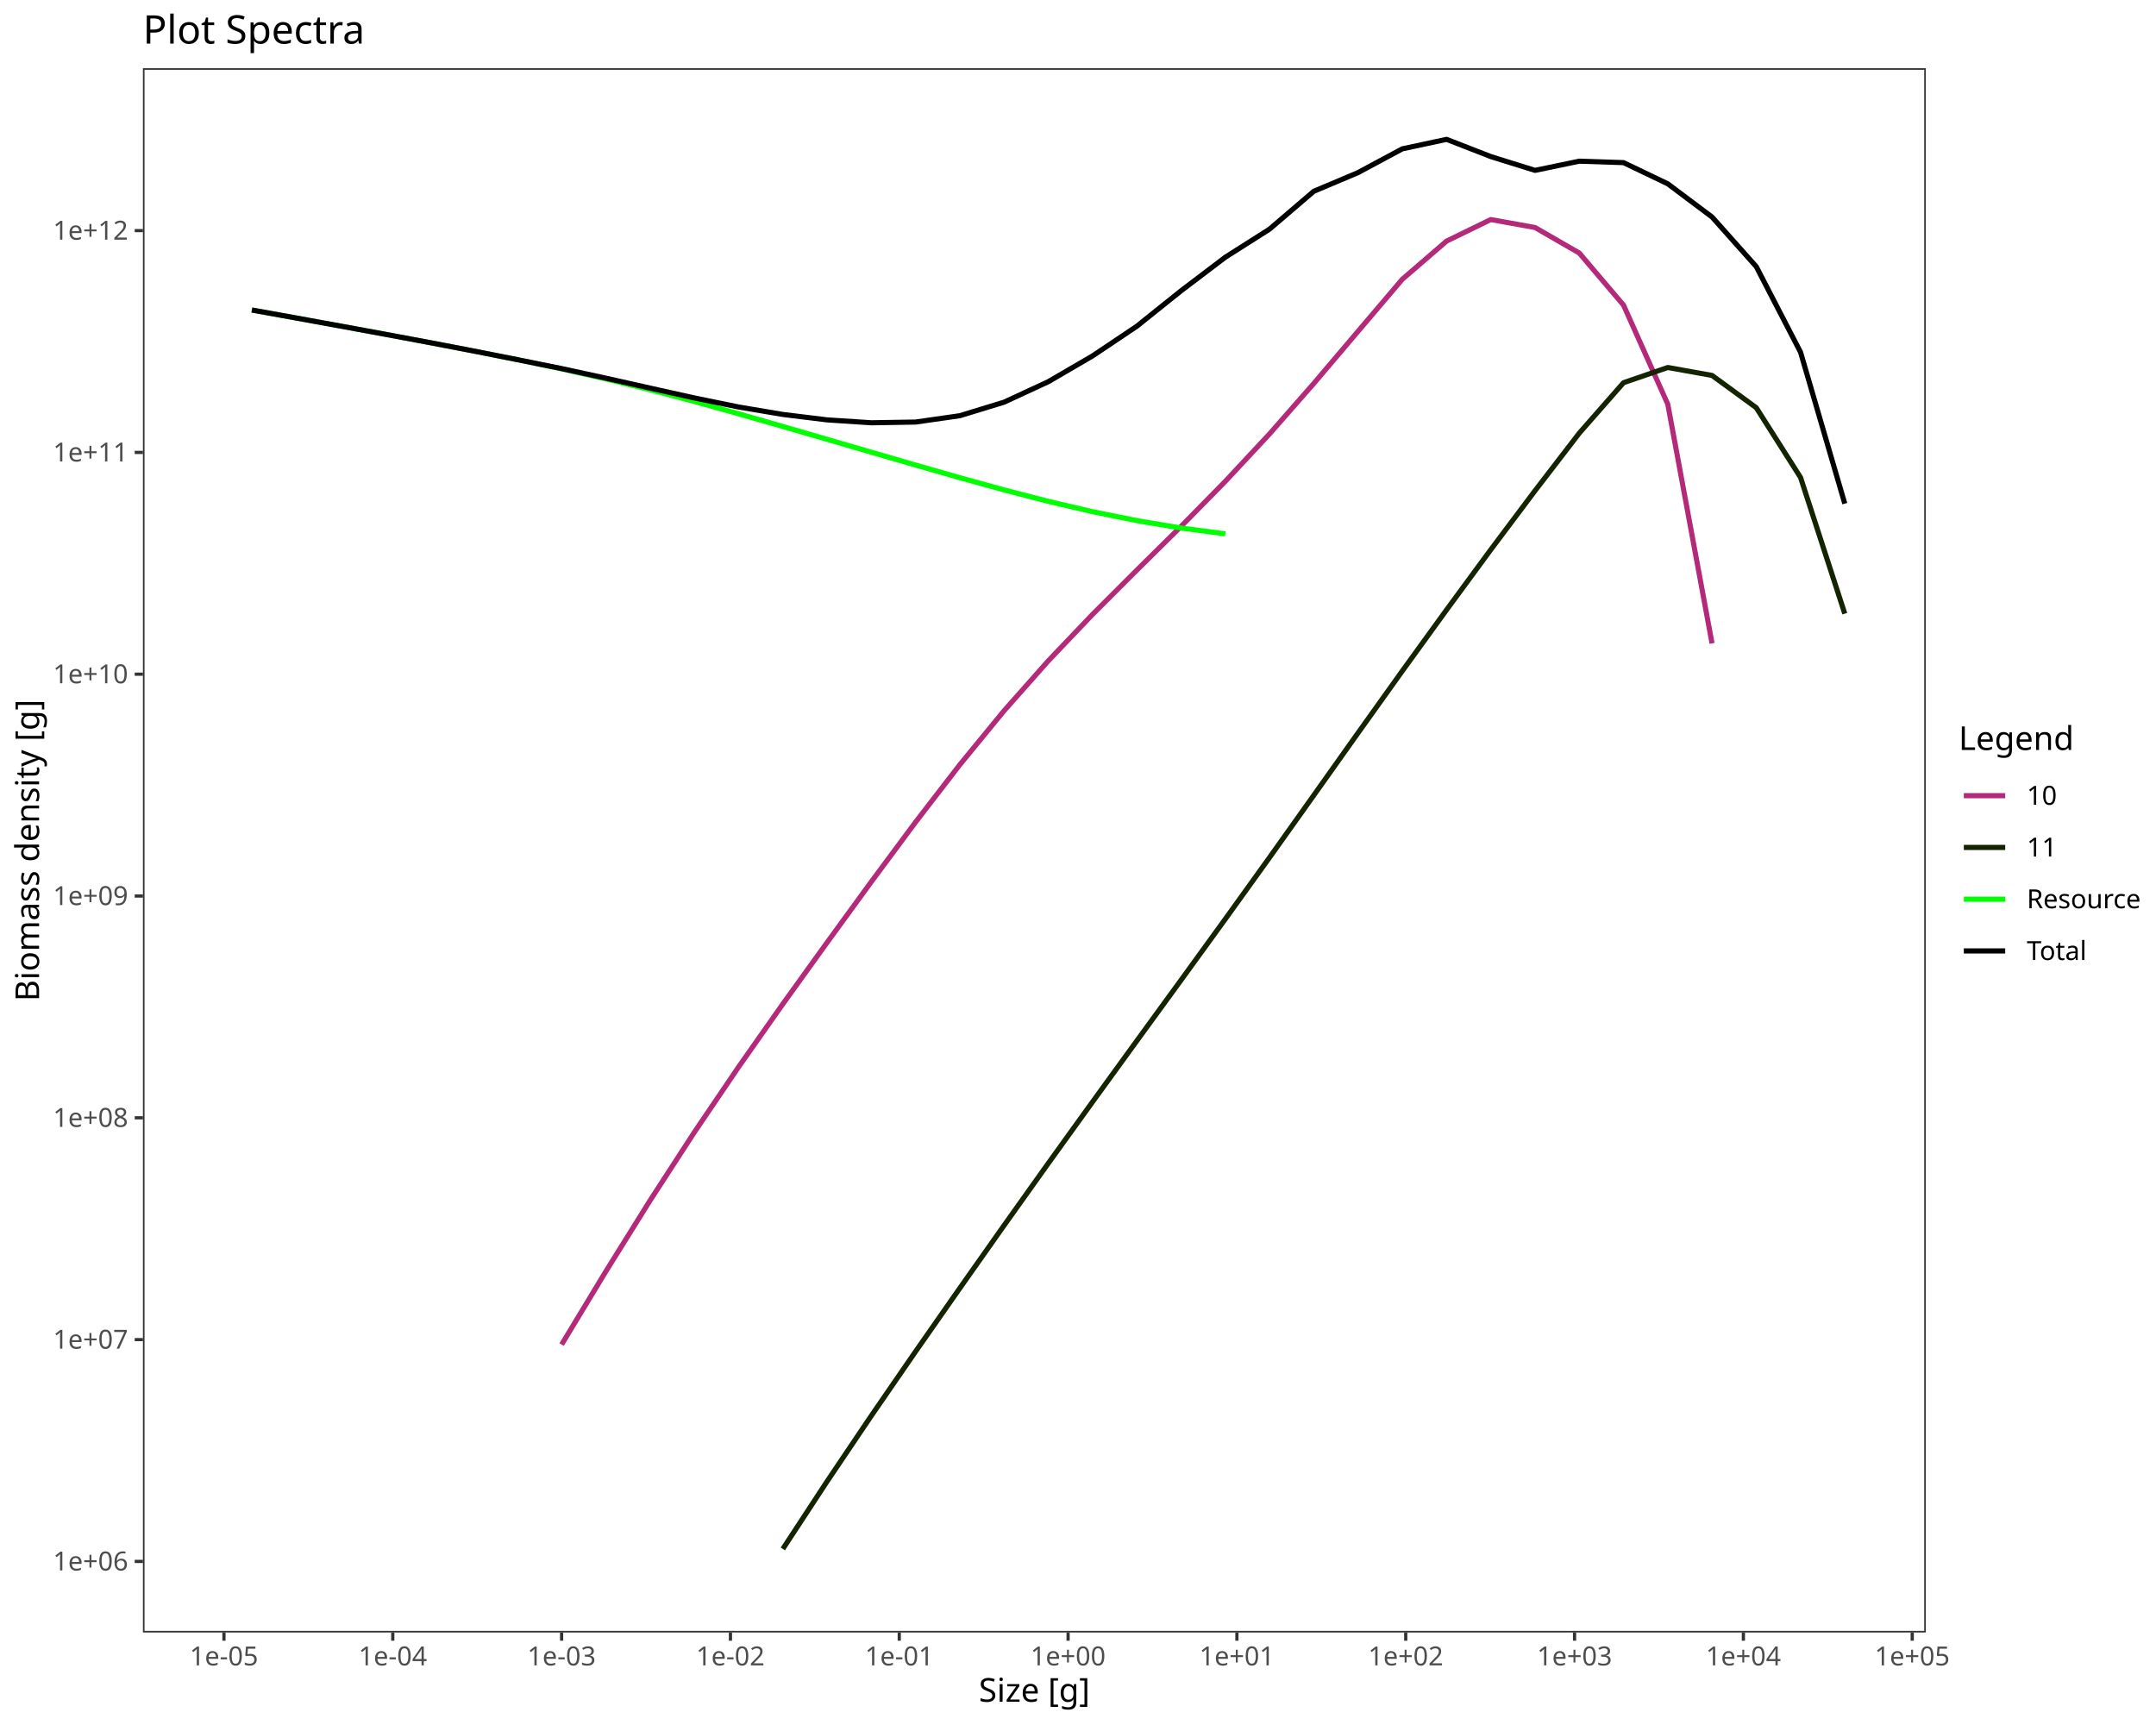
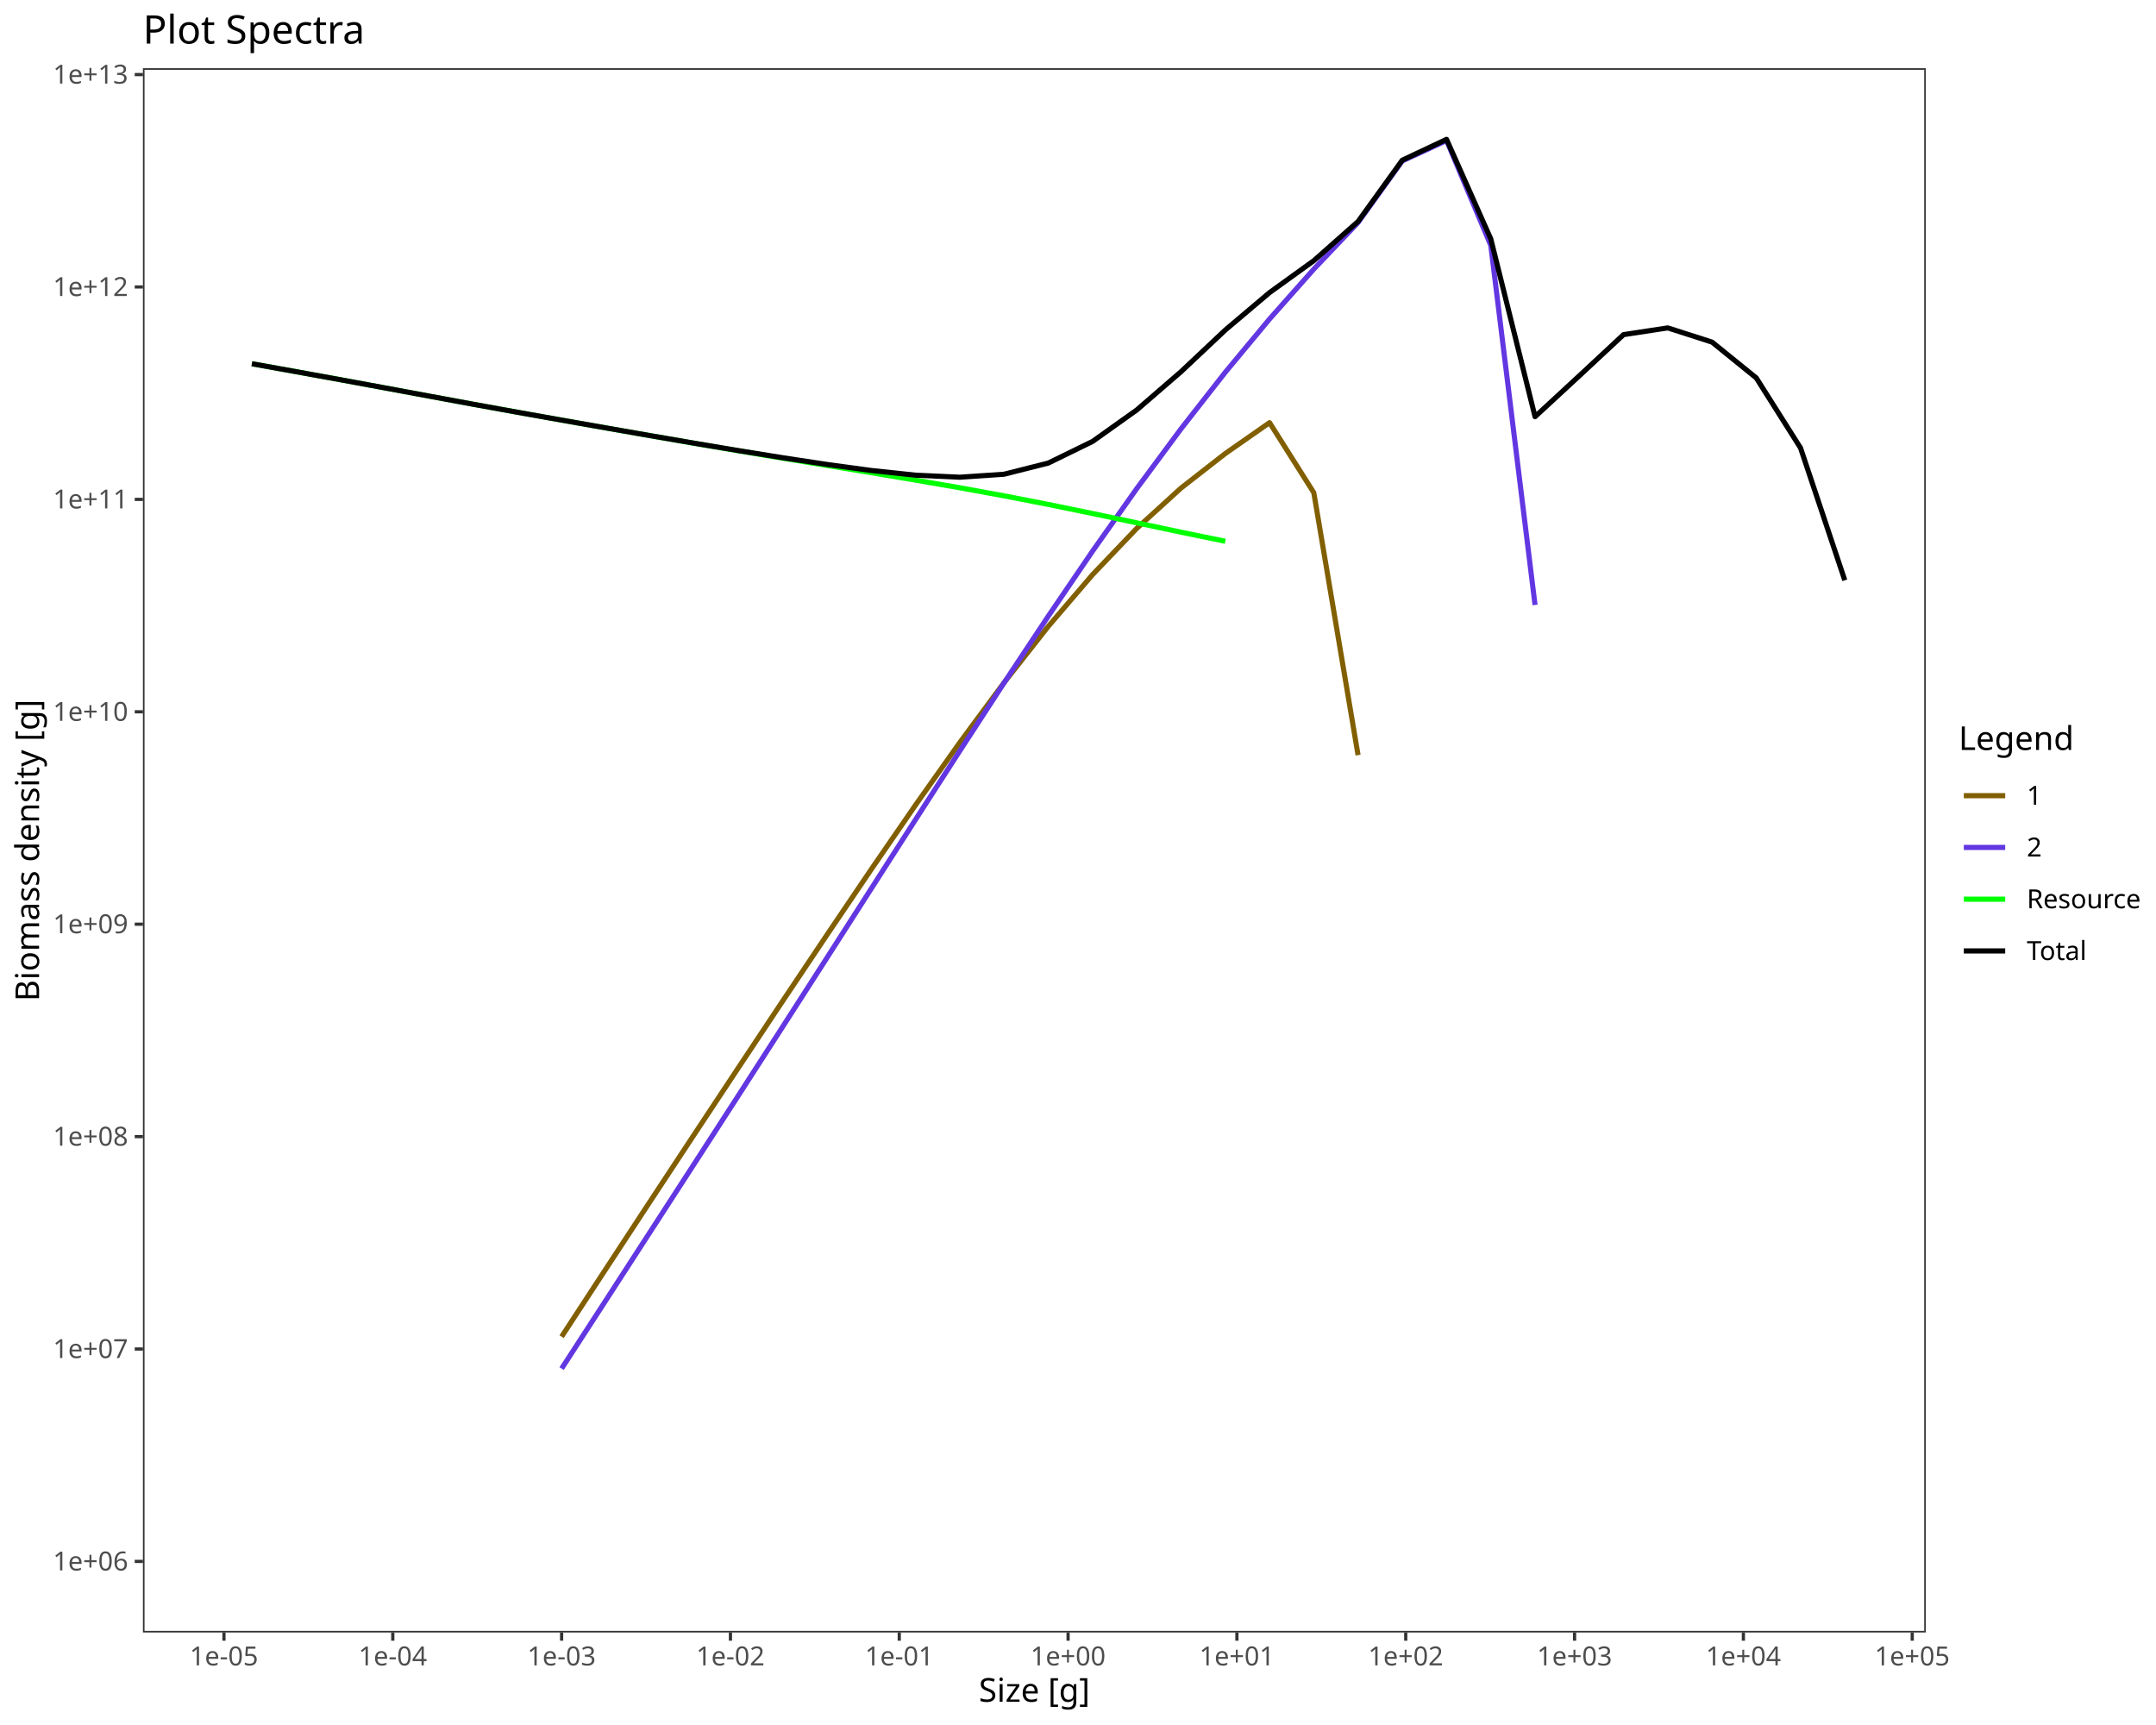
<svg xmlns="http://www.w3.org/2000/svg" class="svglite" data-engine-version="2.0" width="720.00pt" height="576.00pt" viewBox="0 0 720.00 576.00">
  <defs>
    <style type="text/css">
    .svglite line, .svglite polyline, .svglite polygon, .svglite path, .svglite rect, .svglite circle {
      fill: none;
      stroke: #000000;
      stroke-linecap: round;
      stroke-linejoin: round;
      stroke-miterlimit: 10.00;
    }
  </style>
  </defs>
  <rect width="100%" height="100%" style="stroke: none; fill: #FFFFFF;" />
  <defs>
    <clipPath id="cpMC4wMHw3MjAuMDB8MC4wMHw1NzYuMDA=">
      <rect x="0.00" y="0.00" width="720.00" height="576.00" />
    </clipPath>
  </defs>
  <g clip-path="url(#cpMC4wMHw3MjAuMDB8MC4wMHw1NzYuMDA=)">
    <rect x="0.00" y="0.00" width="720.00" height="576.00" style="stroke-width: 1.07; stroke: #FFFFFF; fill: #FFFFFF;" />
  </g>
  <defs>
    <clipPath id="cpNDcuNzN8NjQzLjEzfDIyLjc4fDU0NS4xMQ==">
      <rect x="47.73" y="22.78" width="595.40" height="522.33" />
    </clipPath>
  </defs>
  <g clip-path="url(#cpNDcuNzN8NjQzLjEzfDIyLjc4fDU0NS4xMQ==)">
    <rect x="47.73" y="22.78" width="595.40" height="522.33" style="stroke-width: 1.07; stroke: none; fill: #FFFFFF;" />
-     <polyline points="187.55,448.96 202.33,424.53 217.10,400.84 231.88,378.07 246.66,356.26 261.43,335.25 276.21,314.71 290.98,294.43 305.76,274.51 320.54,255.34 335.31,237.33 350.09,220.65 364.87,205.14 379.64,190.38 394.42,175.76 409.20,160.72 423.97,144.88 438.75,128.03 453.53,110.62 468.30,93.25 483.08,80.51 497.85,73.31 512.63,75.97 527.41,84.50 542.18,101.89 556.96,134.97 571.74,214.83 " style="stroke-width: 1.71; stroke: #B42979; stroke-linecap: butt;" />
-     <polyline points="261.43,517.20 276.21,494.65 290.98,472.74 305.76,451.28 320.54,430.13 335.31,409.18 350.09,388.43 364.87,367.91 379.64,347.55 394.42,327.25 409.20,306.87 423.97,286.32 438.75,265.54 453.53,244.72 468.30,224.05 483.08,203.64 497.85,183.54 512.63,163.85 527.41,144.62 542.18,127.79 556.96,122.71 571.74,125.36 586.51,136.14 601.29,159.42 616.07,204.91 " style="stroke-width: 1.71; stroke: #142300; stroke-linecap: butt;" />
-     <polyline points="84.12,103.52 98.89,106.18 113.67,108.87 128.44,111.58 143.22,114.34 158.00,117.17 172.77,120.09 187.55,123.19 202.33,126.53 217.10,130.16 231.88,134.07 246.66,138.18 261.43,142.41 276.21,146.70 290.98,151.00 305.76,155.29 320.54,159.51 335.31,163.59 350.09,167.41 364.87,170.86 379.64,173.84 394.42,176.32 409.20,178.26 " style="stroke-width: 1.71; stroke: #00FF00; stroke-linecap: butt;" />
-     <polyline points="84.12,103.52 98.89,106.18 113.67,108.87 128.44,111.58 143.22,114.34 158.00,117.17 172.77,120.09 187.55,123.07 202.33,126.27 217.10,129.59 231.88,132.88 246.66,135.90 261.43,138.39 276.21,140.20 290.98,141.17 305.76,140.93 320.54,138.81 335.31,134.29 350.09,127.45 364.87,118.84 379.64,108.94 394.42,97.10 409.20,85.89 423.97,76.51 438.75,63.87 453.53,57.63 468.30,49.70 483.08,46.53 497.85,52.28 512.63,56.89 527.41,53.82 542.18,54.30 556.96,61.38 571.74,72.46 586.51,89.03 601.29,117.60 616.07,168.17 " style="stroke-width: 1.71; stroke-linecap: butt;" />
+     <polyline points="187.55,446.33 202.33,423.72 217.10,401.19 231.88,378.75 246.66,356.42 261.43,334.18 276.21,312.10 290.98,290.25 305.76,268.79 320.54,247.92 335.31,227.93 350.09,209.13 364.87,191.87 379.64,176.41 394.42,162.96 409.20,151.43 423.97,141.13 438.75,164.52 453.53,252.15 " style="stroke-width: 1.71; stroke: #815F00; stroke-linecap: butt;" />
+     <polyline points="187.55,456.99 202.33,434.20 217.10,411.38 231.88,388.56 246.66,365.70 261.43,342.76 276.21,319.75 290.98,296.69 305.76,273.65 320.54,250.71 335.31,228.01 350.09,205.72 364.87,184.02 379.64,163.12 394.42,143.17 409.20,124.29 423.97,106.52 438.75,89.86 453.53,74.31 468.30,53.73 483.08,46.91 497.85,81.95 512.63,202.01 " style="stroke-width: 1.71; stroke: #6237E2; stroke-linecap: butt;" />
+     <polyline points="84.12,121.46 98.89,124.11 113.67,126.79 128.44,129.51 143.22,132.25 158.00,134.98 172.77,137.65 187.55,140.28 202.33,142.89 217.10,145.47 231.88,148.03 246.66,150.54 261.43,153.00 276.21,155.43 290.98,157.85 305.76,160.32 320.54,162.87 335.31,165.57 350.09,168.44 364.87,171.47 379.64,174.58 394.42,177.71 409.20,180.74 " style="stroke-width: 1.71; stroke: #00FF00; stroke-linecap: butt;" />
+     <polyline points="84.12,121.46 98.89,124.11 113.67,126.79 128.44,129.51 143.22,132.25 158.00,134.98 172.77,137.65 187.55,140.28 202.33,142.88 217.10,145.46 231.88,148.00 246.66,150.47 261.43,152.85 276.21,155.09 290.98,157.10 305.76,158.67 320.54,159.35 335.31,158.35 350.09,154.62 364.87,147.40 379.64,136.88 394.42,124.10 409.20,110.19 423.97,97.70 438.75,87.04 453.53,73.96 468.30,53.48 483.08,46.53 497.85,79.77 512.63,139.14 527.41,125.49 542.18,111.74 556.96,109.49 571.74,114.23 586.51,126.19 601.29,149.57 616.07,193.76 " style="stroke-width: 1.71; stroke-linecap: butt;" />
    <rect x="47.73" y="22.78" width="595.40" height="522.33" style="stroke-width: 1.07; stroke: #333333;" />
  </g>
  <g clip-path="url(#cpMC4wMHw3MjAuMDB8MC4wMHw1NzYuMDA=)">
    <text x="42.79" y="524.40" text-anchor="end" style="font-size: 8.80px; fill: #4D4D4D; font-family: sans;" textLength="24.72px" lengthAdjust="spacingAndGlyphs">1e+06</text>
-     <text x="42.79" y="450.34" text-anchor="end" style="font-size: 8.80px; fill: #4D4D4D; font-family: sans;" textLength="24.72px" lengthAdjust="spacingAndGlyphs">1e+07</text>
-     <text x="42.79" y="376.28" text-anchor="end" style="font-size: 8.80px; fill: #4D4D4D; font-family: sans;" textLength="24.72px" lengthAdjust="spacingAndGlyphs">1e+08</text>
-     <text x="42.79" y="302.21" text-anchor="end" style="font-size: 8.80px; fill: #4D4D4D; font-family: sans;" textLength="24.72px" lengthAdjust="spacingAndGlyphs">1e+09</text>
-     <text x="42.79" y="228.15" text-anchor="end" style="font-size: 8.80px; fill: #4D4D4D; font-family: sans;" textLength="24.72px" lengthAdjust="spacingAndGlyphs">1e+10</text>
-     <text x="42.79" y="154.09" text-anchor="end" style="font-size: 8.80px; fill: #4D4D4D; font-family: sans;" textLength="24.72px" lengthAdjust="spacingAndGlyphs">1e+11</text>
-     <text x="42.79" y="80.03" text-anchor="end" style="font-size: 8.80px; fill: #4D4D4D; font-family: sans;" textLength="24.72px" lengthAdjust="spacingAndGlyphs">1e+12</text>
+     <text x="42.79" y="453.47" text-anchor="end" style="font-size: 8.80px; fill: #4D4D4D; font-family: sans;" textLength="24.72px" lengthAdjust="spacingAndGlyphs">1e+07</text>
+     <text x="42.79" y="382.55" text-anchor="end" style="font-size: 8.80px; fill: #4D4D4D; font-family: sans;" textLength="24.72px" lengthAdjust="spacingAndGlyphs">1e+08</text>
+     <text x="42.79" y="311.62" text-anchor="end" style="font-size: 8.80px; fill: #4D4D4D; font-family: sans;" textLength="24.72px" lengthAdjust="spacingAndGlyphs">1e+09</text>
+     <text x="42.79" y="240.70" text-anchor="end" style="font-size: 8.80px; fill: #4D4D4D; font-family: sans;" textLength="24.72px" lengthAdjust="spacingAndGlyphs">1e+10</text>
+     <text x="42.79" y="169.77" text-anchor="end" style="font-size: 8.80px; fill: #4D4D4D; font-family: sans;" textLength="24.72px" lengthAdjust="spacingAndGlyphs">1e+11</text>
+     <text x="42.79" y="98.85" text-anchor="end" style="font-size: 8.80px; fill: #4D4D4D; font-family: sans;" textLength="24.72px" lengthAdjust="spacingAndGlyphs">1e+12</text>
+     <text x="42.79" y="27.92" text-anchor="end" style="font-size: 8.80px; fill: #4D4D4D; font-family: sans;" textLength="24.72px" lengthAdjust="spacingAndGlyphs">1e+13</text>
    <polyline points="44.99,521.37 47.73,521.37 " style="stroke-width: 1.07; stroke: #333333; stroke-linecap: butt;" />
-     <polyline points="44.99,447.31 47.73,447.31 " style="stroke-width: 1.07; stroke: #333333; stroke-linecap: butt;" />
-     <polyline points="44.99,373.25 47.73,373.25 " style="stroke-width: 1.07; stroke: #333333; stroke-linecap: butt;" />
-     <polyline points="44.99,299.19 47.73,299.19 " style="stroke-width: 1.07; stroke: #333333; stroke-linecap: butt;" />
-     <polyline points="44.99,225.12 47.73,225.12 " style="stroke-width: 1.07; stroke: #333333; stroke-linecap: butt;" />
-     <polyline points="44.99,151.06 47.73,151.06 " style="stroke-width: 1.07; stroke: #333333; stroke-linecap: butt;" />
-     <polyline points="44.99,77.00 47.73,77.00 " style="stroke-width: 1.07; stroke: #333333; stroke-linecap: butt;" />
+     <polyline points="44.99,450.45 47.73,450.45 " style="stroke-width: 1.07; stroke: #333333; stroke-linecap: butt;" />
+     <polyline points="44.99,379.52 47.73,379.52 " style="stroke-width: 1.07; stroke: #333333; stroke-linecap: butt;" />
+     <polyline points="44.99,308.60 47.73,308.60 " style="stroke-width: 1.07; stroke: #333333; stroke-linecap: butt;" />
+     <polyline points="44.99,237.67 47.73,237.67 " style="stroke-width: 1.07; stroke: #333333; stroke-linecap: butt;" />
+     <polyline points="44.99,166.75 47.73,166.75 " style="stroke-width: 1.07; stroke: #333333; stroke-linecap: butt;" />
+     <polyline points="44.99,95.82 47.73,95.82 " style="stroke-width: 1.07; stroke: #333333; stroke-linecap: butt;" />
+     <polyline points="44.99,24.90 47.73,24.90 " style="stroke-width: 1.07; stroke: #333333; stroke-linecap: butt;" />
    <polyline points="74.79,547.85 74.79,545.11 " style="stroke-width: 1.07; stroke: #333333; stroke-linecap: butt;" />
    <polyline points="131.17,547.85 131.17,545.11 " style="stroke-width: 1.07; stroke: #333333; stroke-linecap: butt;" />
    <polyline points="187.55,547.85 187.55,545.11 " style="stroke-width: 1.07; stroke: #333333; stroke-linecap: butt;" />
    <polyline points="243.93,547.85 243.93,545.11 " style="stroke-width: 1.07; stroke: #333333; stroke-linecap: butt;" />
    <polyline points="300.31,547.85 300.31,545.11 " style="stroke-width: 1.07; stroke: #333333; stroke-linecap: butt;" />
    <polyline points="356.69,547.85 356.69,545.11 " style="stroke-width: 1.07; stroke: #333333; stroke-linecap: butt;" />
    <polyline points="413.07,547.85 413.07,545.11 " style="stroke-width: 1.07; stroke: #333333; stroke-linecap: butt;" />
    <polyline points="469.45,547.85 469.45,545.11 " style="stroke-width: 1.07; stroke: #333333; stroke-linecap: butt;" />
    <polyline points="525.83,547.85 525.83,545.11 " style="stroke-width: 1.07; stroke: #333333; stroke-linecap: butt;" />
    <polyline points="582.21,547.85 582.21,545.11 " style="stroke-width: 1.07; stroke: #333333; stroke-linecap: butt;" />
    <polyline points="638.59,547.85 638.59,545.11 " style="stroke-width: 1.07; stroke: #333333; stroke-linecap: butt;" />
    <text x="74.79" y="556.10" text-anchor="middle" style="font-size: 8.80px; fill: #4D4D4D; font-family: sans;" textLength="22.51px" lengthAdjust="spacingAndGlyphs">1e-05</text>
    <text x="131.17" y="556.10" text-anchor="middle" style="font-size: 8.80px; fill: #4D4D4D; font-family: sans;" textLength="22.51px" lengthAdjust="spacingAndGlyphs">1e-04</text>
    <text x="187.55" y="556.10" text-anchor="middle" style="font-size: 8.80px; fill: #4D4D4D; font-family: sans;" textLength="22.51px" lengthAdjust="spacingAndGlyphs">1e-03</text>
    <text x="243.93" y="556.10" text-anchor="middle" style="font-size: 8.80px; fill: #4D4D4D; font-family: sans;" textLength="22.51px" lengthAdjust="spacingAndGlyphs">1e-02</text>
    <text x="300.31" y="556.10" text-anchor="middle" style="font-size: 8.80px; fill: #4D4D4D; font-family: sans;" textLength="22.51px" lengthAdjust="spacingAndGlyphs">1e-01</text>
    <text x="356.69" y="556.10" text-anchor="middle" style="font-size: 8.80px; fill: #4D4D4D; font-family: sans;" textLength="24.72px" lengthAdjust="spacingAndGlyphs">1e+00</text>
    <text x="413.07" y="556.10" text-anchor="middle" style="font-size: 8.80px; fill: #4D4D4D; font-family: sans;" textLength="24.72px" lengthAdjust="spacingAndGlyphs">1e+01</text>
    <text x="469.45" y="556.10" text-anchor="middle" style="font-size: 8.80px; fill: #4D4D4D; font-family: sans;" textLength="24.72px" lengthAdjust="spacingAndGlyphs">1e+02</text>
    <text x="525.83" y="556.10" text-anchor="middle" style="font-size: 8.80px; fill: #4D4D4D; font-family: sans;" textLength="24.72px" lengthAdjust="spacingAndGlyphs">1e+03</text>
    <text x="582.21" y="556.10" text-anchor="middle" style="font-size: 8.80px; fill: #4D4D4D; font-family: sans;" textLength="24.72px" lengthAdjust="spacingAndGlyphs">1e+04</text>
    <text x="638.59" y="556.10" text-anchor="middle" style="font-size: 8.80px; fill: #4D4D4D; font-family: sans;" textLength="24.72px" lengthAdjust="spacingAndGlyphs">1e+05</text>
    <text x="345.43" y="568.24" text-anchor="middle" style="font-size: 11.00px; font-family: sans;" textLength="36.69px" lengthAdjust="spacingAndGlyphs">Size [g]</text>
    <text transform="translate(13.05,283.95) rotate(-90)" text-anchor="middle" style="font-size: 11.00px; font-family: sans;" textLength="95.40px" lengthAdjust="spacingAndGlyphs">Biomass density [g]</text>
    <rect x="654.09" y="241.72" width="60.43" height="84.45" style="stroke-width: 1.07; stroke: none; fill: #FFFFFF;" />
    <text x="654.09" y="250.43" style="font-size: 11.00px; font-family: sans;" textLength="36.71px" lengthAdjust="spacingAndGlyphs">Legend</text>
    <rect x="654.09" y="257.05" width="17.28" height="17.28" style="stroke-width: 1.07; stroke: none; fill: #FFFFFF;" />
-     <line x1="655.82" y1="265.69" x2="669.64" y2="265.69" style="stroke-width: 1.71; stroke: #B42979; stroke-linecap: butt;" />
+     <line x1="655.82" y1="265.69" x2="669.64" y2="265.69" style="stroke-width: 1.71; stroke: #815F00; stroke-linecap: butt;" />
    <rect x="654.09" y="274.33" width="17.28" height="17.28" style="stroke-width: 1.07; stroke: none; fill: #FFFFFF;" />
-     <line x1="655.82" y1="282.97" x2="669.64" y2="282.97" style="stroke-width: 1.71; stroke: #142300; stroke-linecap: butt;" />
+     <line x1="655.82" y1="282.97" x2="669.64" y2="282.97" style="stroke-width: 1.71; stroke: #6237E2; stroke-linecap: butt;" />
    <rect x="654.09" y="291.61" width="17.28" height="17.28" style="stroke-width: 1.07; stroke: none; fill: #FFFFFF;" />
    <line x1="655.82" y1="300.25" x2="669.64" y2="300.25" style="stroke-width: 1.71; stroke: #00FF00; stroke-linecap: butt;" />
    <rect x="654.09" y="308.89" width="17.28" height="17.28" style="stroke-width: 1.07; stroke: none; fill: #FFFFFF;" />
    <line x1="655.82" y1="317.53" x2="669.64" y2="317.53" style="stroke-width: 1.71; stroke-linecap: butt;" />
-     <text x="676.85" y="268.72" style="font-size: 8.80px; font-family: sans;" textLength="9.79px" lengthAdjust="spacingAndGlyphs">10</text>
-     <text x="676.85" y="286.00" style="font-size: 8.80px; font-family: sans;" textLength="9.79px" lengthAdjust="spacingAndGlyphs">11</text>
+     <text x="676.85" y="268.72" style="font-size: 8.80px; font-family: sans;" textLength="4.89px" lengthAdjust="spacingAndGlyphs">1</text>
+     <text x="676.85" y="286.00" style="font-size: 8.80px; font-family: sans;" textLength="4.89px" lengthAdjust="spacingAndGlyphs">2</text>
    <text x="676.85" y="303.28" style="font-size: 8.80px; font-family: sans;" textLength="37.67px" lengthAdjust="spacingAndGlyphs">Resource</text>
    <text x="676.85" y="320.56" style="font-size: 8.80px; font-family: sans;" textLength="19.56px" lengthAdjust="spacingAndGlyphs">Total</text>
    <text x="47.73" y="14.56" style="font-size: 13.20px; font-family: sans;" textLength="71.91px" lengthAdjust="spacingAndGlyphs">Plot Spectra</text>
  </g>
</svg>
